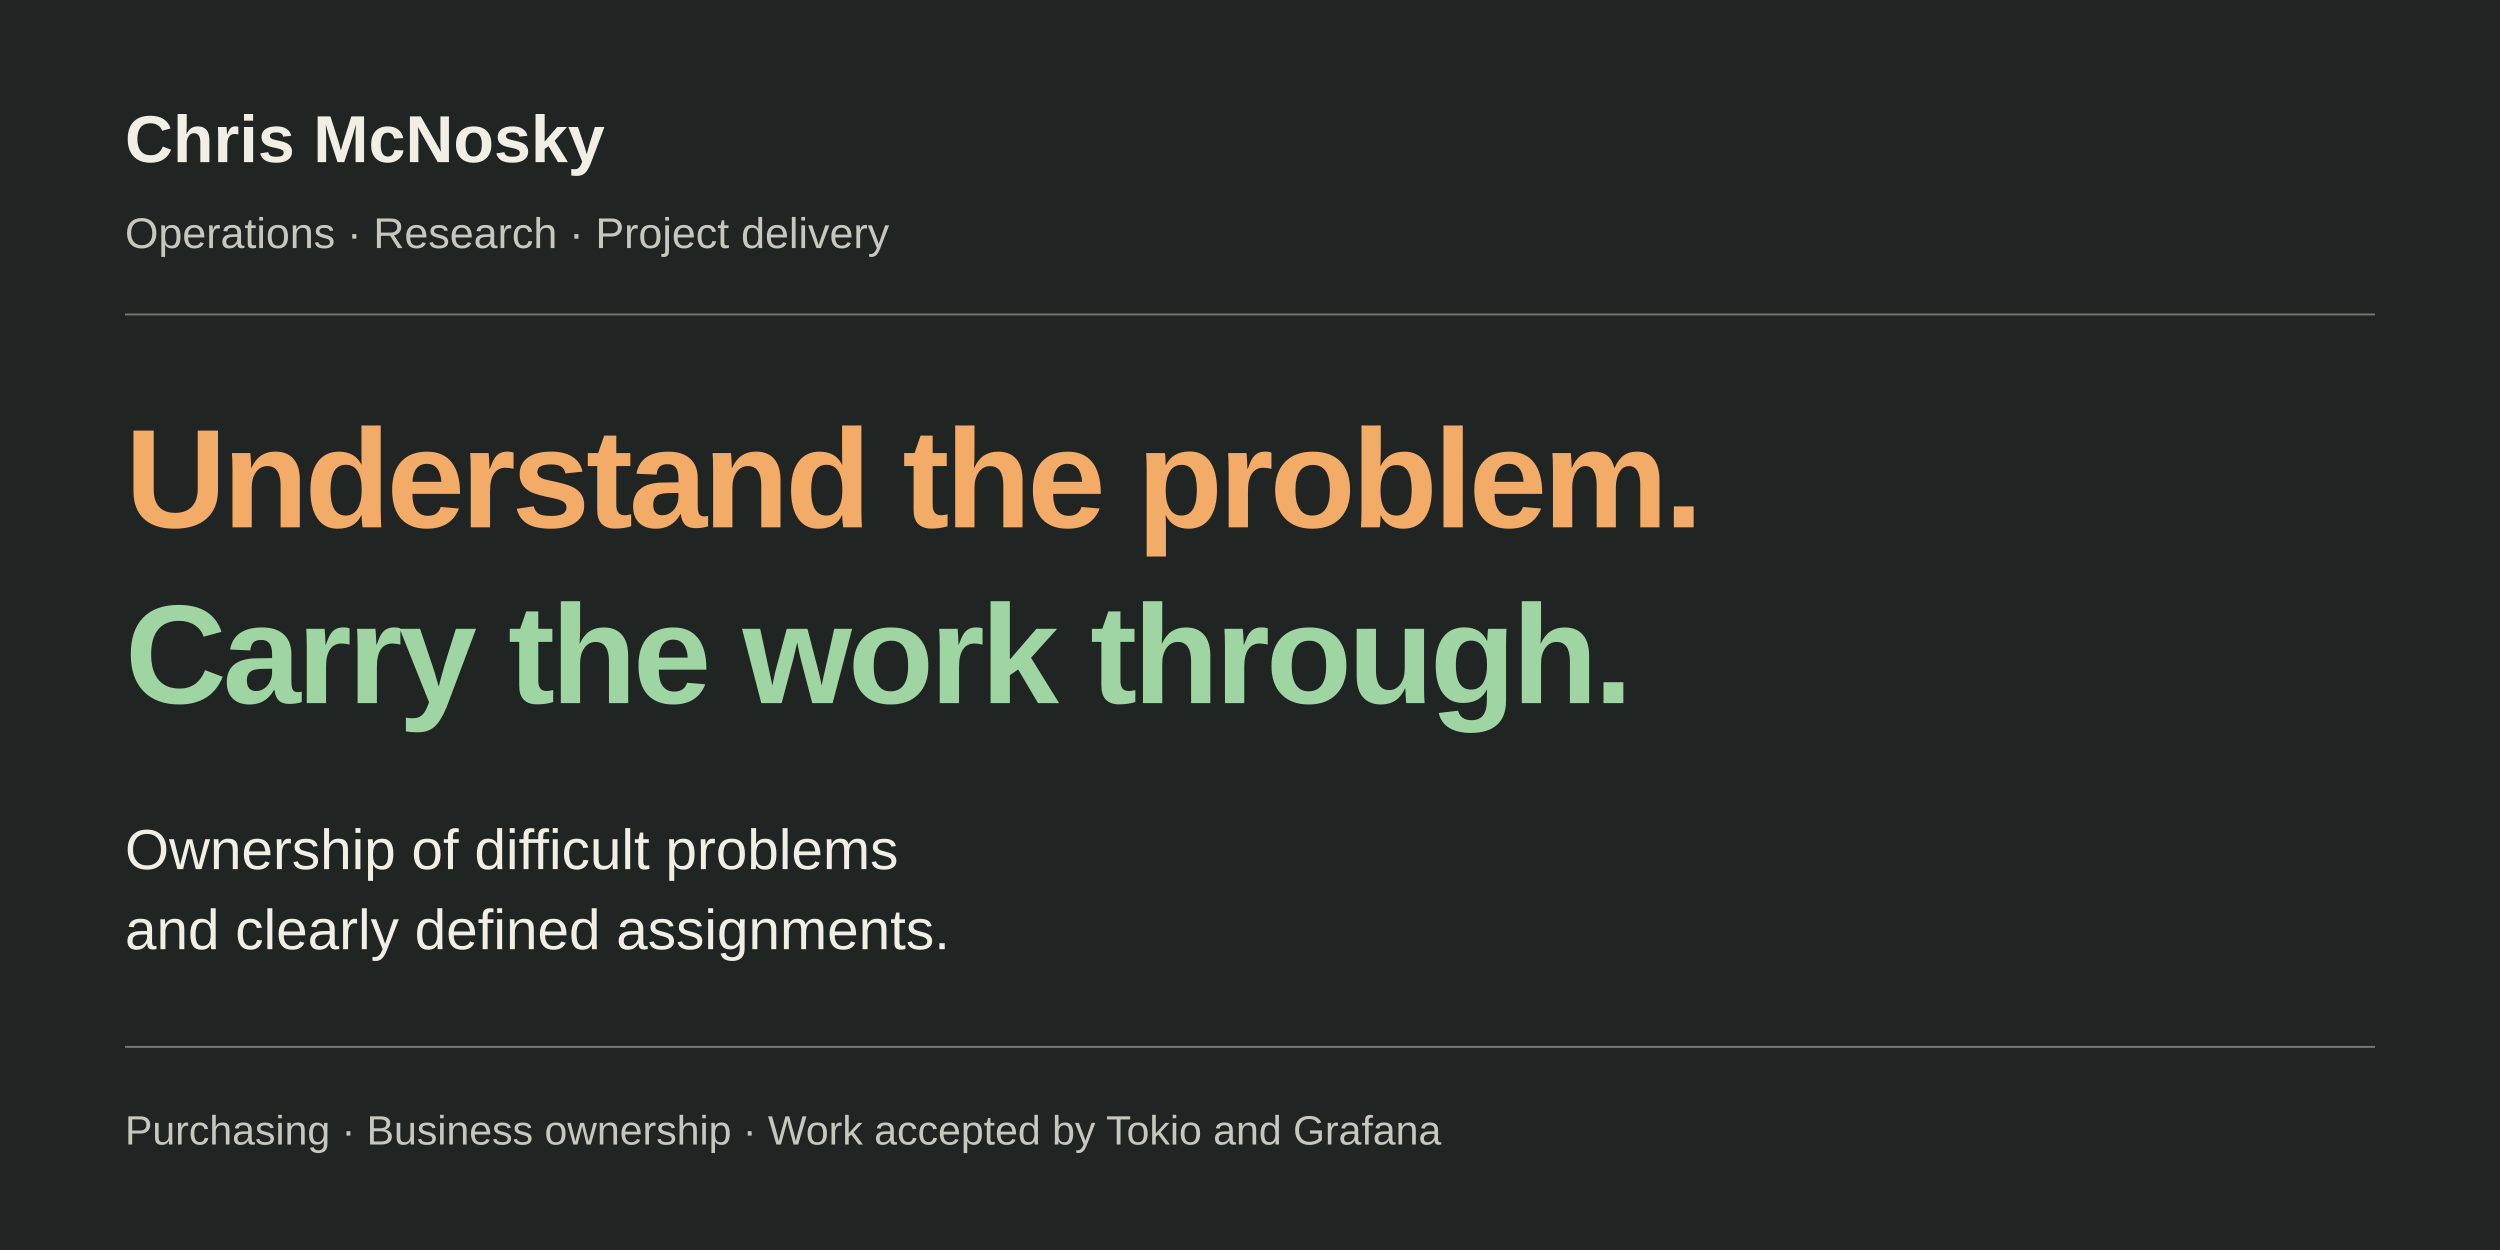
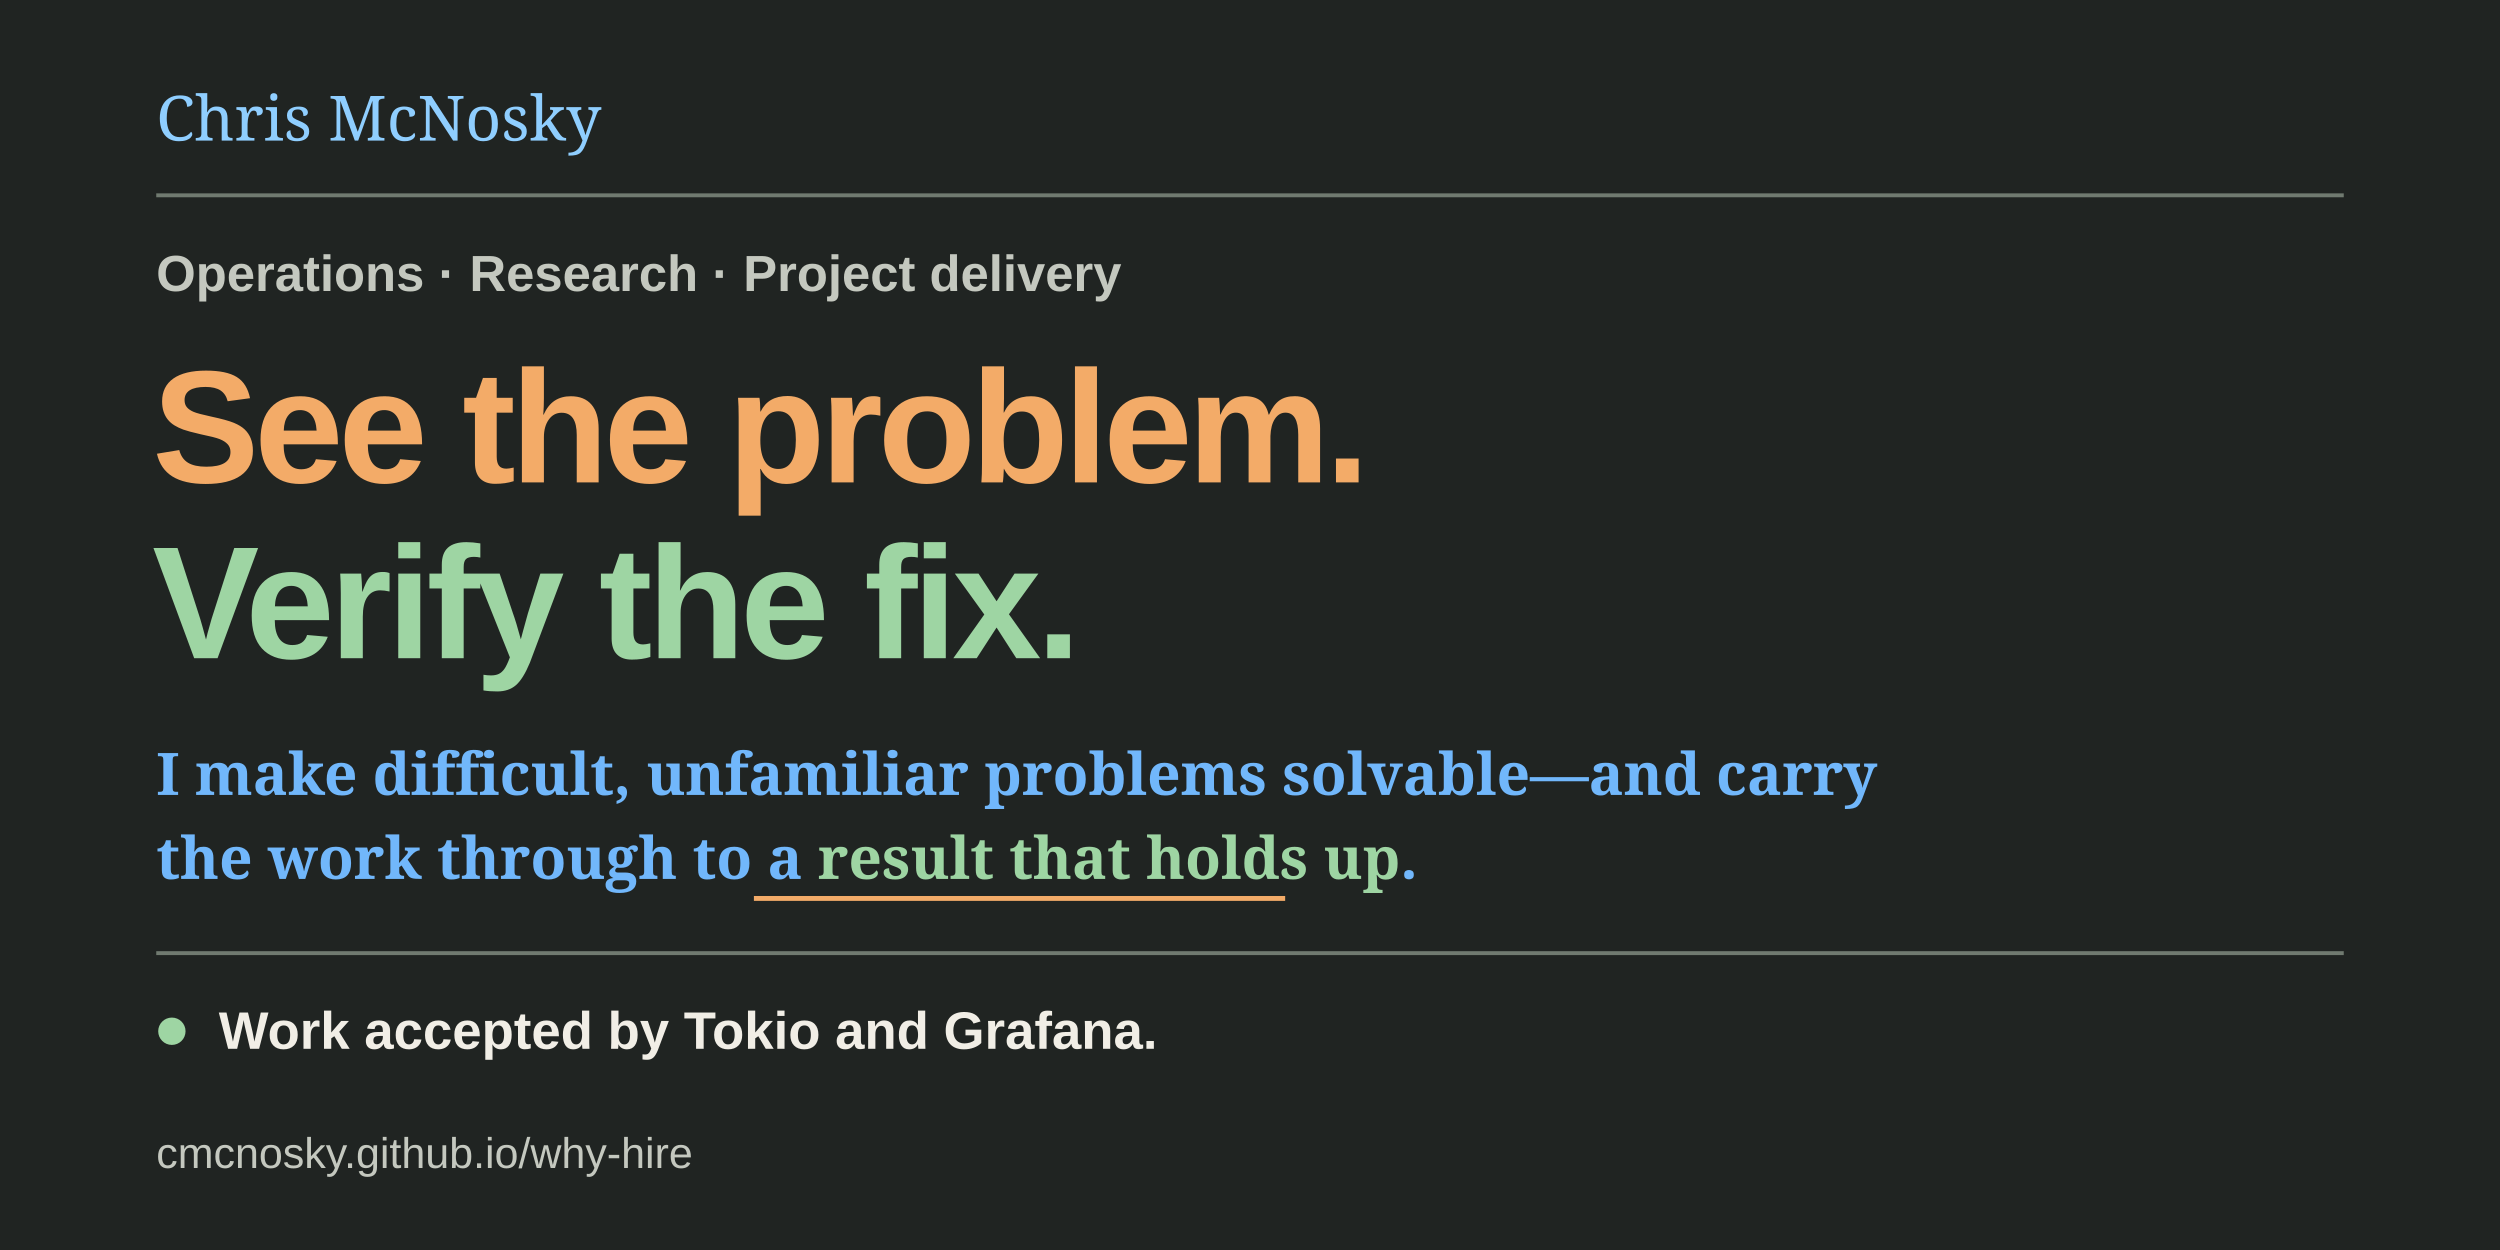
<svg xmlns="http://www.w3.org/2000/svg" width="1280" height="640" viewBox="0 0 1280 640" role="img" aria-labelledby="title desc">
  <rect width="1280" height="640" fill="#202422" />
-   <g font-family="Arial, Helvetica, sans-serif">
-     <text x="64" y="83" fill="#f1eee6" font-size="34" font-weight="600">Chris McNosky</text>
-     <text x="64" y="127" fill="#c4c8bf" font-size="22">Operations · Research · Project delivery</text>
-     <path d="M64 161H1216" stroke="#707a70" />
-     <text x="64" y="270" fill="#f3ab68" font-size="72" font-weight="700" letter-spacing="-2">Understand the problem.</text>
-     <text x="64" y="360" fill="#9ed5a3" font-size="72" font-weight="700" letter-spacing="-2">Carry the work through.</text>
-     <text x="64" y="445" fill="#f1eee6" font-size="29">Ownership of difficult problems</text>
-     <text x="64" y="486" fill="#f1eee6" font-size="29">and clearly defined assignments.</text>
-     <path d="M64 536H1216" stroke="#707a70" />
-     <text x="64" y="586" fill="#c4c8bf" font-size="21">Purchasing · Business ownership · Work accepted by Tokio and Grafana</text>
+   <g font-family="Arial, Helvetica, sans-serif" font-style="normal">
+     <text x="80" y="72" fill="#8fceff" font-family="Georgia, serif" font-size="32" font-weight="400">Chris McNosky</text>
+     <path d="M80 100H1200" stroke="#707a70" stroke-width="2" />
+     <text x="80" y="149" fill="#c4c8bf" font-size="26" font-weight="600">Operations · Research · Project delivery</text>
+     <text x="78" y="247" fill="#f3ab68" font-size="82" font-weight="750" letter-spacing="-2.5">See the problem.</text>
+     <text x="78" y="337" fill="#9ed5a3" font-size="82" font-weight="750" letter-spacing="-2.5">Verify the fix.</text>
+     <text x="80" y="407" fill="#71b7fb" font-family="Baskerville, 'Hoefler Text', Georgia, serif" font-size="30" font-weight="600">I make difficult, unfamiliar problems solvable—and carry</text>
+     <path d="M386 460H658" stroke="#f3ab68" stroke-width="2.5" />
+     <text x="80" y="450" fill="#71b7fb" font-family="Baskerville, 'Hoefler Text', Georgia, serif" font-size="30" font-weight="600">the work through to a <tspan fill="#9ed5a3">result that holds up</tspan>.</text>
+     <path d="M80 488H1200" stroke="#707a70" stroke-width="2" />
+     <circle cx="88" cy="528" r="7" fill="#9ed5a3" />
+     <text x="112" y="537" fill="#f1eee6" font-size="27" font-weight="600">Work accepted by Tokio and Grafana.</text>
+     <text x="80" y="598" fill="#c4c8bf" font-size="22" font-weight="500">cmcnosky.github.io/why-hire</text>
  </g>
</svg>
